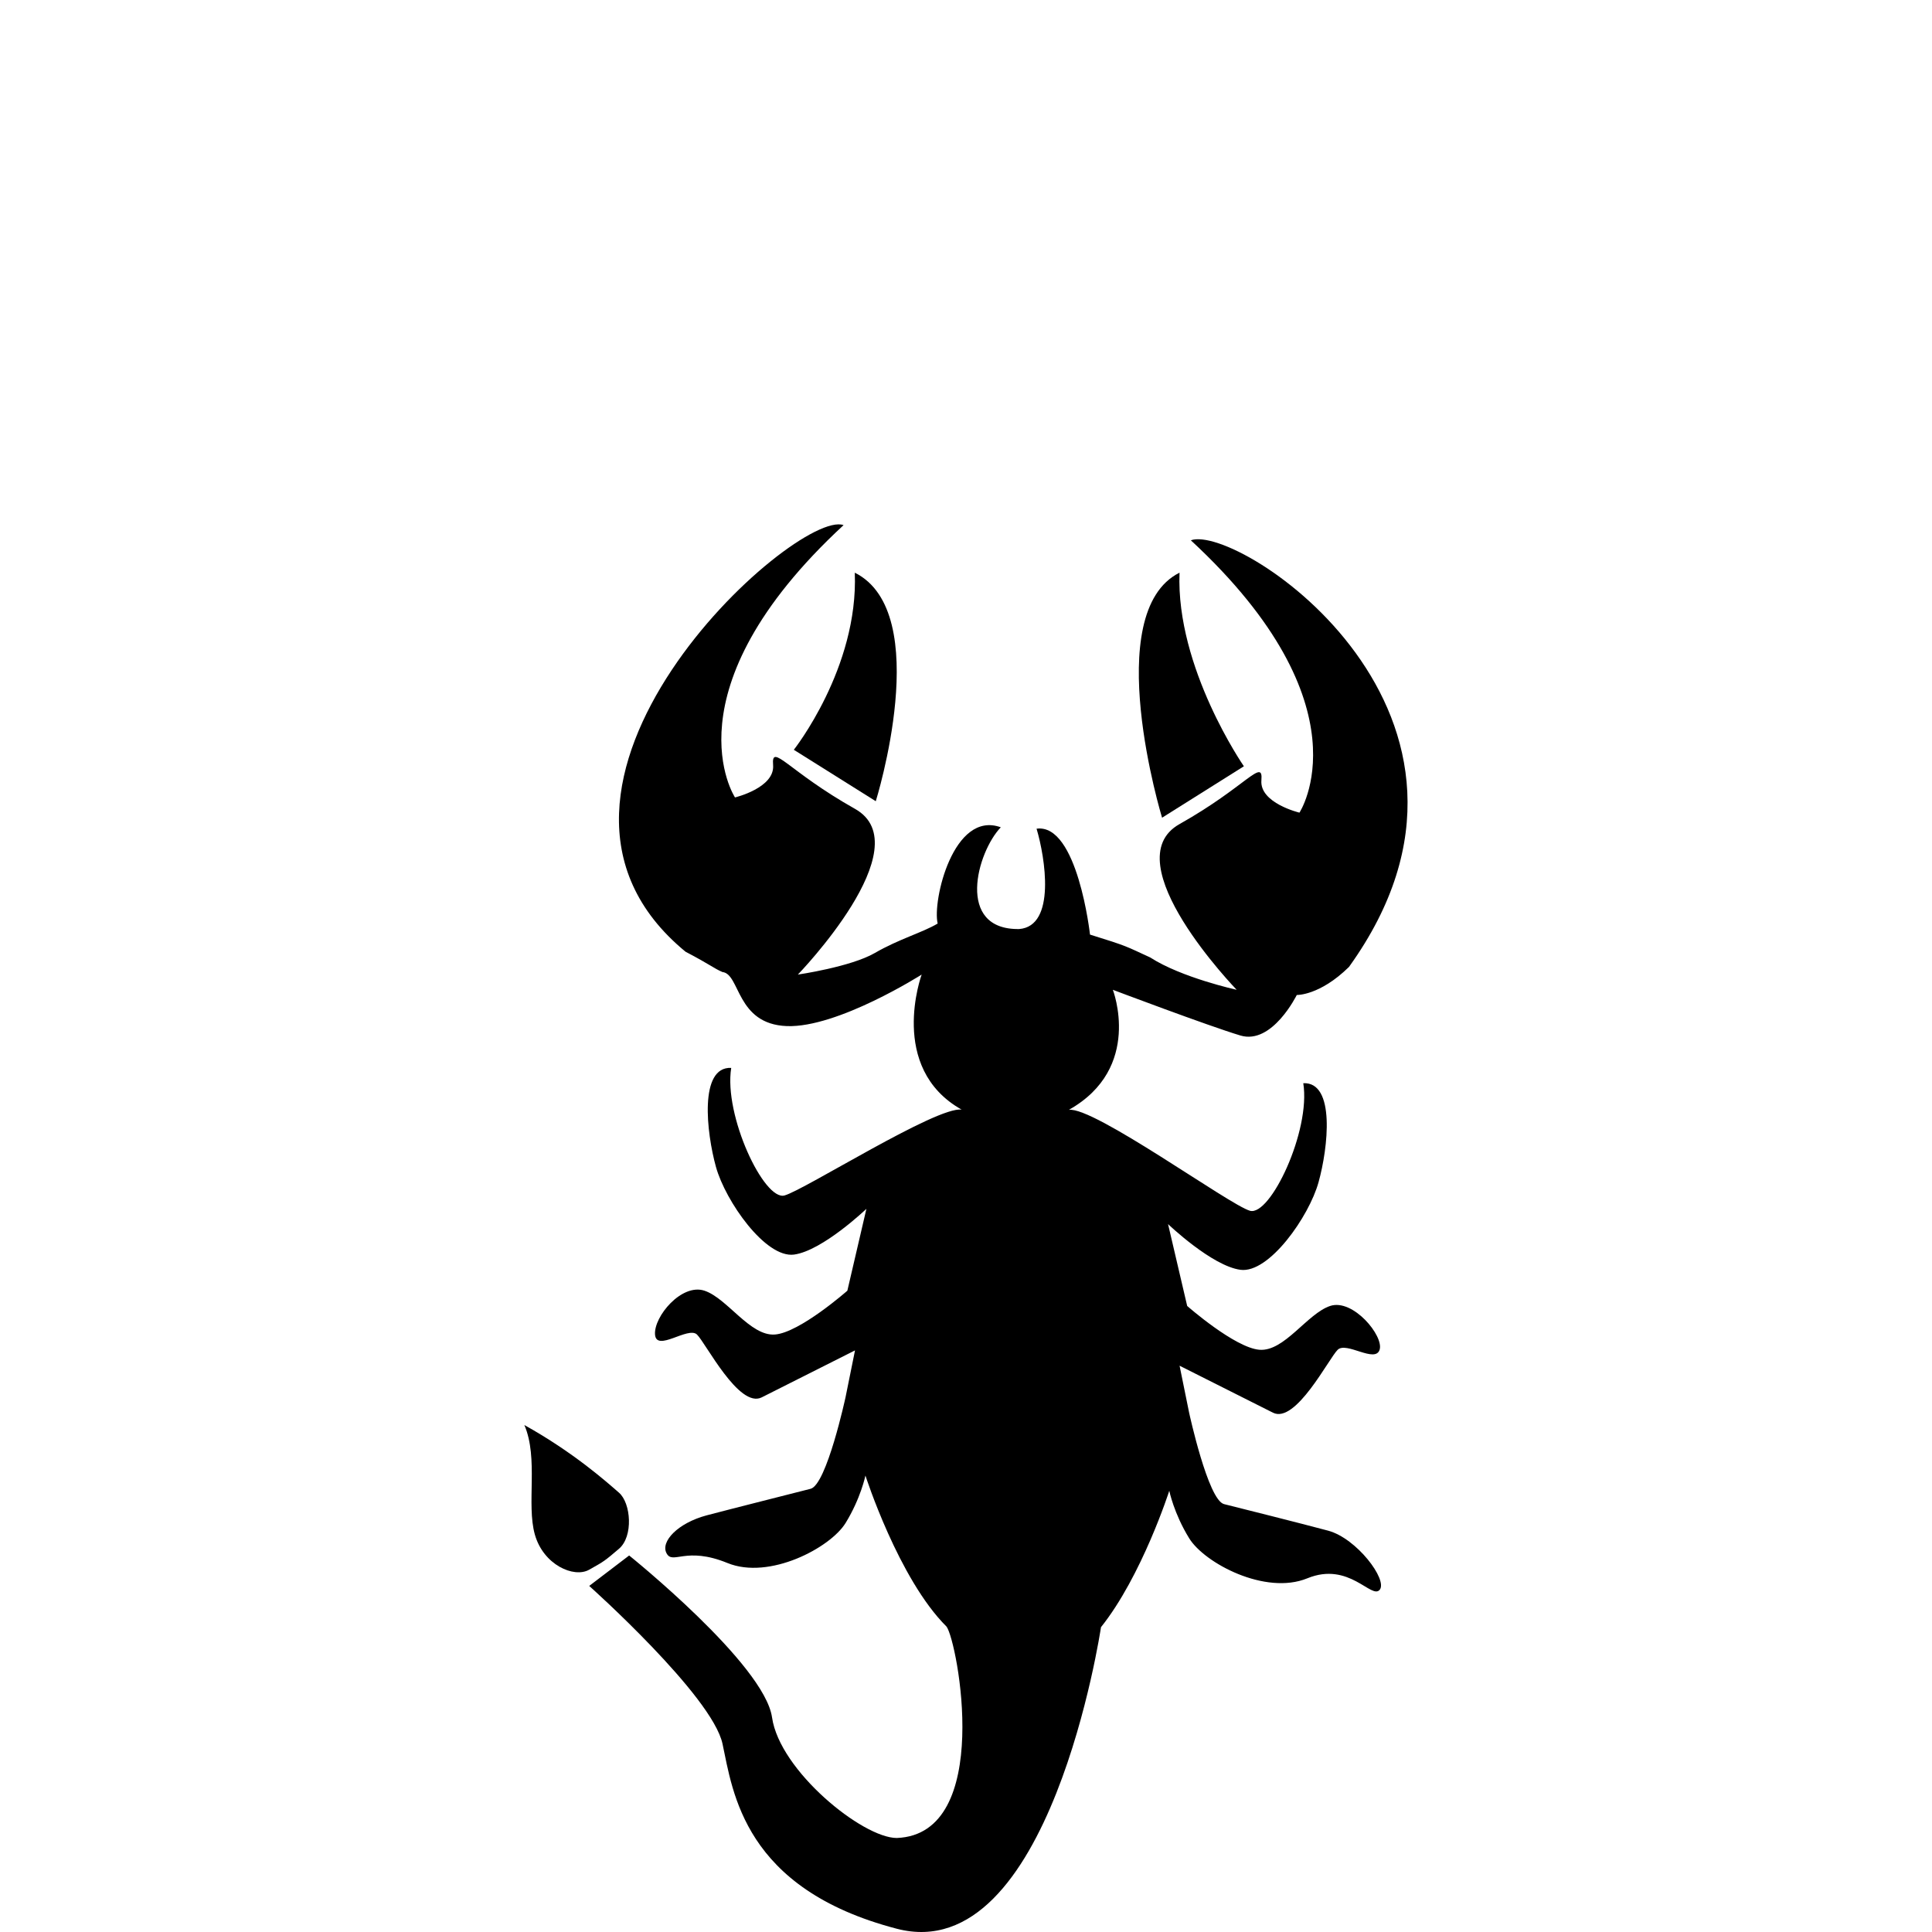
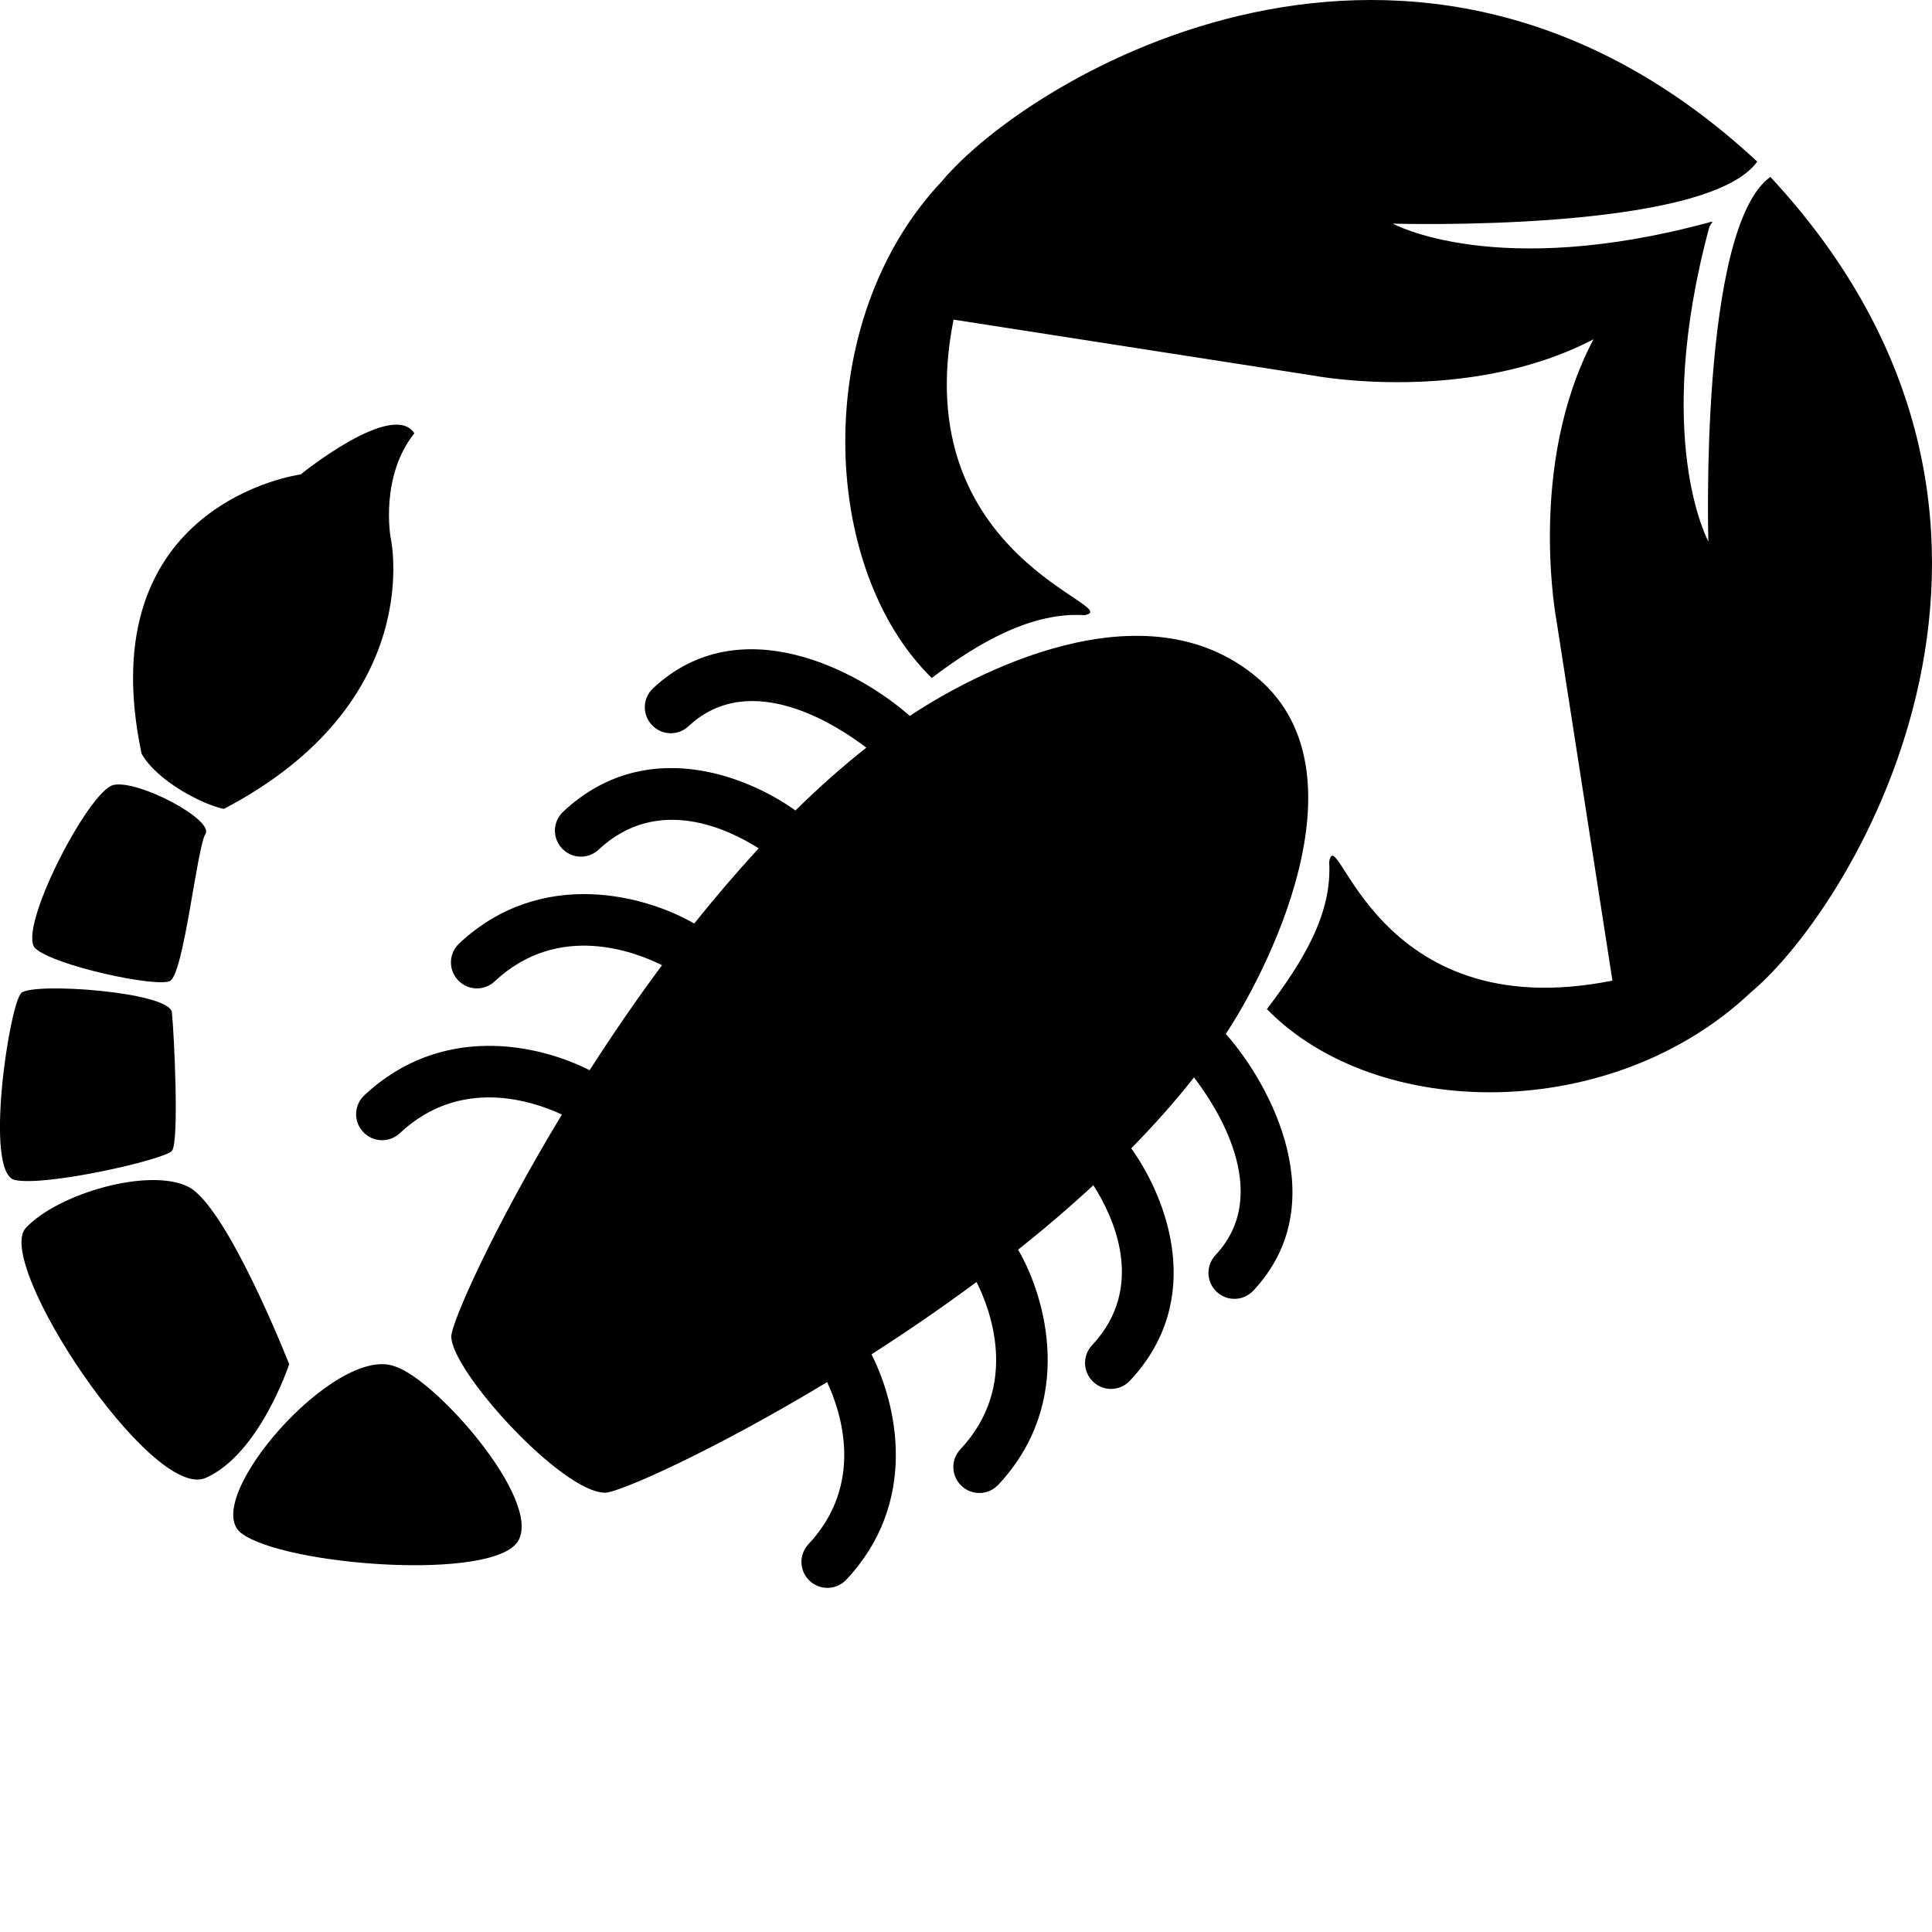
- <svg xmlns="http://www.w3.org/2000/svg" version="1.1" id="Layer_1" x="0px" y="0px" width="43.918px" height="43.918px" viewBox="-11.92 -11.919 43.918 43.918" style="enable-background:new -11.92 -11.919 43.918 43.918;" xml:space="preserve">
+ <svg xmlns="http://www.w3.org/2000/svg" version="1.1" id="Layer_1" x="0px" y="0px" width="32px" height="32px" viewBox="0 0 32 32" style="enable-background:new 0 0 32 32;" xml:space="preserve">
  <g>
-     <path d="M18.271,22.876c-0.648-0.173-2.002-0.513-2.367-0.604c-0.364-0.095-0.793-2.078-0.793-2.078l-0.217-1.068   c0,0,1.605,0.809,2.123,1.068c0.516,0.26,1.271-1.235,1.471-1.43c0.199-0.193,0.852,0.312,0.953,0   c0.101-0.313-0.605-1.17-1.125-0.996c-0.521,0.174-1.039,1.039-1.604,0.996c-0.562-0.043-1.645-0.996-1.645-0.996l-0.435-1.861   c0,0,0.996,0.953,1.646,1.039c0.65,0.087,1.56-1.212,1.775-1.991c0.217-0.779,0.389-2.284-0.347-2.251   c0.173,1.082-0.75,3.03-1.212,2.9c-0.463-0.13-3.555-2.378-4.117-2.294c1.689-0.949,1-2.729,1-2.729s2.178,0.823,2.9,1.039   c0.723,0.217,1.281-0.921,1.281-0.921s0.521,0.017,1.187-0.638c4.112-5.715-2.511-10.088-3.595-9.698   c4.07,3.767,2.469,6.191,2.469,6.191s-0.909-0.217-0.865-0.736c0.043-0.52-0.341,0.141-1.861,0.996   c-1.521,0.855,1.299,3.767,1.299,3.767s-1.256-0.276-1.965-0.735c-0.57-0.261-0.5-0.25-1.369-0.52c0,0-0.283-2.536-1.215-2.407   c0.195,0.65,0.448,2.216-0.396,2.281c-1.45,0.021-0.958-1.75-0.417-2.313C9.754,6.497,9.27,8.559,9.395,9.075   C9.051,9.28,8.516,9.426,7.967,9.744c-0.548,0.317-1.75,0.491-1.75,0.491s2.82-2.911,1.299-3.767   C5.994,5.612,5.611,4.953,5.654,5.472S4.788,6.208,4.788,6.208s-1.602-2.424,2.468-6.19C6.174-0.373-0.888,5.97,3.663,9.715   c0.579,0.304,0.638,0.375,0.839,0.462c0.407,0.043,0.308,1.185,1.464,1.229c1.157,0.043,3.065-1.171,3.065-1.171   s-0.779,2.121,0.909,3.07c-0.563-0.083-3.563,1.821-4.026,1.951s-1.386-1.818-1.212-2.9c-0.735-0.033-0.563,1.472-0.347,2.251   S5.481,16.686,6.13,16.6c0.649-0.088,1.645-1.04,1.645-1.04l-0.433,1.861c0,0-1.082,0.953-1.646,0.996   c-0.563,0.043-1.082-0.823-1.602-0.996c-0.52-0.173-1.154,0.589-1.124,0.996c0.03,0.407,0.753-0.192,0.953,0   c0.199,0.192,0.955,1.688,1.472,1.429c0.516-0.26,2.121-1.068,2.121-1.068L7.3,19.846c0,0-0.429,1.984-0.793,2.078   c-0.365,0.094-1.719,0.434-2.368,0.605c-0.649,0.174-1.05,0.595-0.907,0.861c0.143,0.268,0.432-0.168,1.384,0.221   c0.952,0.39,2.338-0.346,2.685-0.908c0.346-0.562,0.452-1.08,0.452-1.08s0.754,2.352,1.844,3.434   c0.251,0.344,1.077,4.719-1.131,4.805c-0.779,0-2.663-1.529-2.836-2.741c-0.174-1.212-3.248-3.681-3.248-3.681l-0.908,0.692   c0,0,2.795,2.495,3.03,3.589c0.235,1.092,0.478,3.295,3.962,4.204c3.484,0.909,4.641-6.852,4.641-6.852h-0.002   c0.933-1.165,1.555-3.104,1.555-3.104s0.105,0.518,0.453,1.081c0.347,0.563,1.73,1.3,2.685,0.909   c0.952-0.391,1.46,0.488,1.646,0.26C19.627,23.991,18.92,23.05,18.271,22.876z" />
-     <path d="M16.356,5.5c0,0-1.549-2.236-1.463-4.401c-1.818,0.909-0.397,5.57-0.397,5.57L16.356,5.5z" />
-     <path d="M7.988,6.294c0,0,1.342-4.286-0.477-5.195c0.087,2.165-1.386,4.026-1.386,4.026L7.988,6.294z" />
-     <path d="M2.15,23.288c0.331-0.281,0.274-1.039,0-1.276C1.875,21.773,1.124,21.1,0,20.475c0.325,0.758,0.043,1.797,0.238,2.488   c0.194,0.691,0.888,0.996,1.234,0.801C1.818,23.57,1.818,23.57,2.15,23.288z" />
+     <path d="M20.83,11.229c-1.882-1.596-4.746-0.047-5.761,0.629c-0.845-0.749-2.817-1.803-4.253-0.457   c-0.09,0.085-0.136,0.199-0.136,0.313c0,0.105,0.038,0.211,0.117,0.294c0.162,0.175,0.435,0.183,0.608,0.02   c1.034-0.969,2.493,0.01,2.944,0.356c-0.402,0.317-0.794,0.666-1.174,1.04c-0.831-0.594-2.507-1.237-3.848,0.021   c-0.09,0.085-0.136,0.199-0.136,0.312c0,0.105,0.038,0.211,0.117,0.295c0.163,0.175,0.435,0.183,0.608,0.02   c0.981-0.92,2.168-0.328,2.65-0.021c-0.37,0.402-0.727,0.82-1.068,1.246c-0.792-0.461-2.529-0.947-3.893,0.33   c-0.09,0.084-0.136,0.199-0.136,0.313c0,0.104,0.038,0.212,0.117,0.295c0.163,0.173,0.435,0.183,0.608,0.019   c1.063-0.996,2.348-0.479,2.771-0.267c-0.433,0.582-0.833,1.169-1.199,1.739c-0.851-0.432-2.454-0.782-3.732,0.416   c-0.09,0.085-0.136,0.199-0.136,0.312c0,0.105,0.038,0.211,0.117,0.295c0.162,0.174,0.435,0.183,0.608,0.02   c1-0.938,2.19-0.537,2.684-0.309c-1.147,1.896-1.832,3.453-1.832,3.676c0,0.574,1.832,2.588,2.549,2.588   c0.223,0,1.779-0.686,3.676-1.832c0.229,0.492,0.628,1.684-0.309,2.684c-0.163,0.174-0.154,0.445,0.02,0.608   c0.083,0.078,0.189,0.116,0.294,0.116c0.115,0,0.229-0.047,0.314-0.137c1.198-1.277,0.846-2.881,0.416-3.731   c0.57-0.365,1.157-0.767,1.739-1.198c0.214,0.424,0.73,1.707-0.267,2.771c-0.163,0.174-0.154,0.445,0.02,0.607   c0.083,0.078,0.189,0.117,0.294,0.117c0.115,0,0.229-0.047,0.314-0.137c1.277-1.363,0.792-3.1,0.328-3.893   c0.429-0.341,0.846-0.697,1.246-1.068c0.31,0.482,0.899,1.67-0.021,2.65c-0.163,0.174-0.153,0.445,0.021,0.608   c0.082,0.077,0.188,0.116,0.293,0.116c0.115,0,0.229-0.047,0.314-0.137c1.258-1.341,0.615-3.018,0.021-3.848   c0.373-0.38,0.722-0.771,1.039-1.175c0.348,0.452,1.326,1.911,0.356,2.944c-0.163,0.174-0.153,0.446,0.021,0.608   c0.082,0.078,0.188,0.116,0.294,0.116c0.114,0,0.229-0.046,0.313-0.137c1.346-1.437,0.291-3.407-0.457-4.252   C20.925,16.197,22.712,12.824,20.83,11.229z" />
+     <path d="M29.323,2.93c-1.183,0.85-1.027,6.038-1.027,6.038s-0.933-1.693,0.017-5.213c0.016-0.03,0.035-0.055,0.053-0.085   c-0.014,0.003-0.023,0.004-0.036,0.008c0.001-0.003,0.001-0.004,0.001-0.006c-0.005,0.002-0.01,0.006-0.014,0.009   c-3.545,0.963-5.248,0.023-5.248,0.023s5.188,0.156,6.037-1.027C23.414-2.612,17.042,1.274,15.6,3.003   c-2.179,2.305-2.031,6.406-0.167,8.226c0.791-0.601,1.667-1.094,2.528-1.04c0.734-0.133-2.959-0.932-2.167-4.895l5.954,0.926   c0,0,2.554,0.491,4.645-0.6c-1.107,2.095-0.611,4.669-0.611,4.669l0.925,5.953c-3.963,0.793-4.56-2.7-4.692-1.967   c0.053,0.859-0.431,1.648-1.031,2.439c1.819,1.863,5.711,1.9,8.016-0.278C30.727,14.994,34.611,8.622,29.323,2.93z" />
+     <path d="M6.541,22.632c-0.986-0.377-3.245,2.223-2.546,2.761c0.699,0.538,4.202,0.808,4.59,0.125   C8.972,24.837,7.222,22.847,6.541,22.632z" />
+     <path d="M4.79,22.595c0,0-1.028-2.617-1.673-2.939s-2.151,0.107-2.689,0.682c-0.538,0.574,2.082,4.529,2.976,4.142   C4.298,24.089,4.79,22.595,4.79,22.595z" />
+     <path d="M2.847,19.063c0.125-0.144,0.036-1.954,0-2.295c-0.036-0.341-2.296-0.502-2.493-0.322   c-0.197,0.179-0.627,2.987-0.107,3.099C0.768,19.655,2.722,19.207,2.847,19.063z" />
+     <path d="M2.812,16.25c0.233-0.107,0.448-2.205,0.591-2.438c0.143-0.233-1.11-0.9-1.522-0.811c-0.413,0.09-1.616,2.423-1.293,2.71   C0.911,15.998,2.578,16.356,2.812,16.25z" />
+     <path d="M3.708,13.398c3.389-1.775,2.761-4.5,2.761-4.5S6.29,7.894,6.863,7.177C6.504,6.621,4.98,7.858,4.98,7.858   s-3.514,0.466-2.635,4.625C2.596,12.932,3.349,13.326,3.708,13.398z" />
  </g>
</svg>
